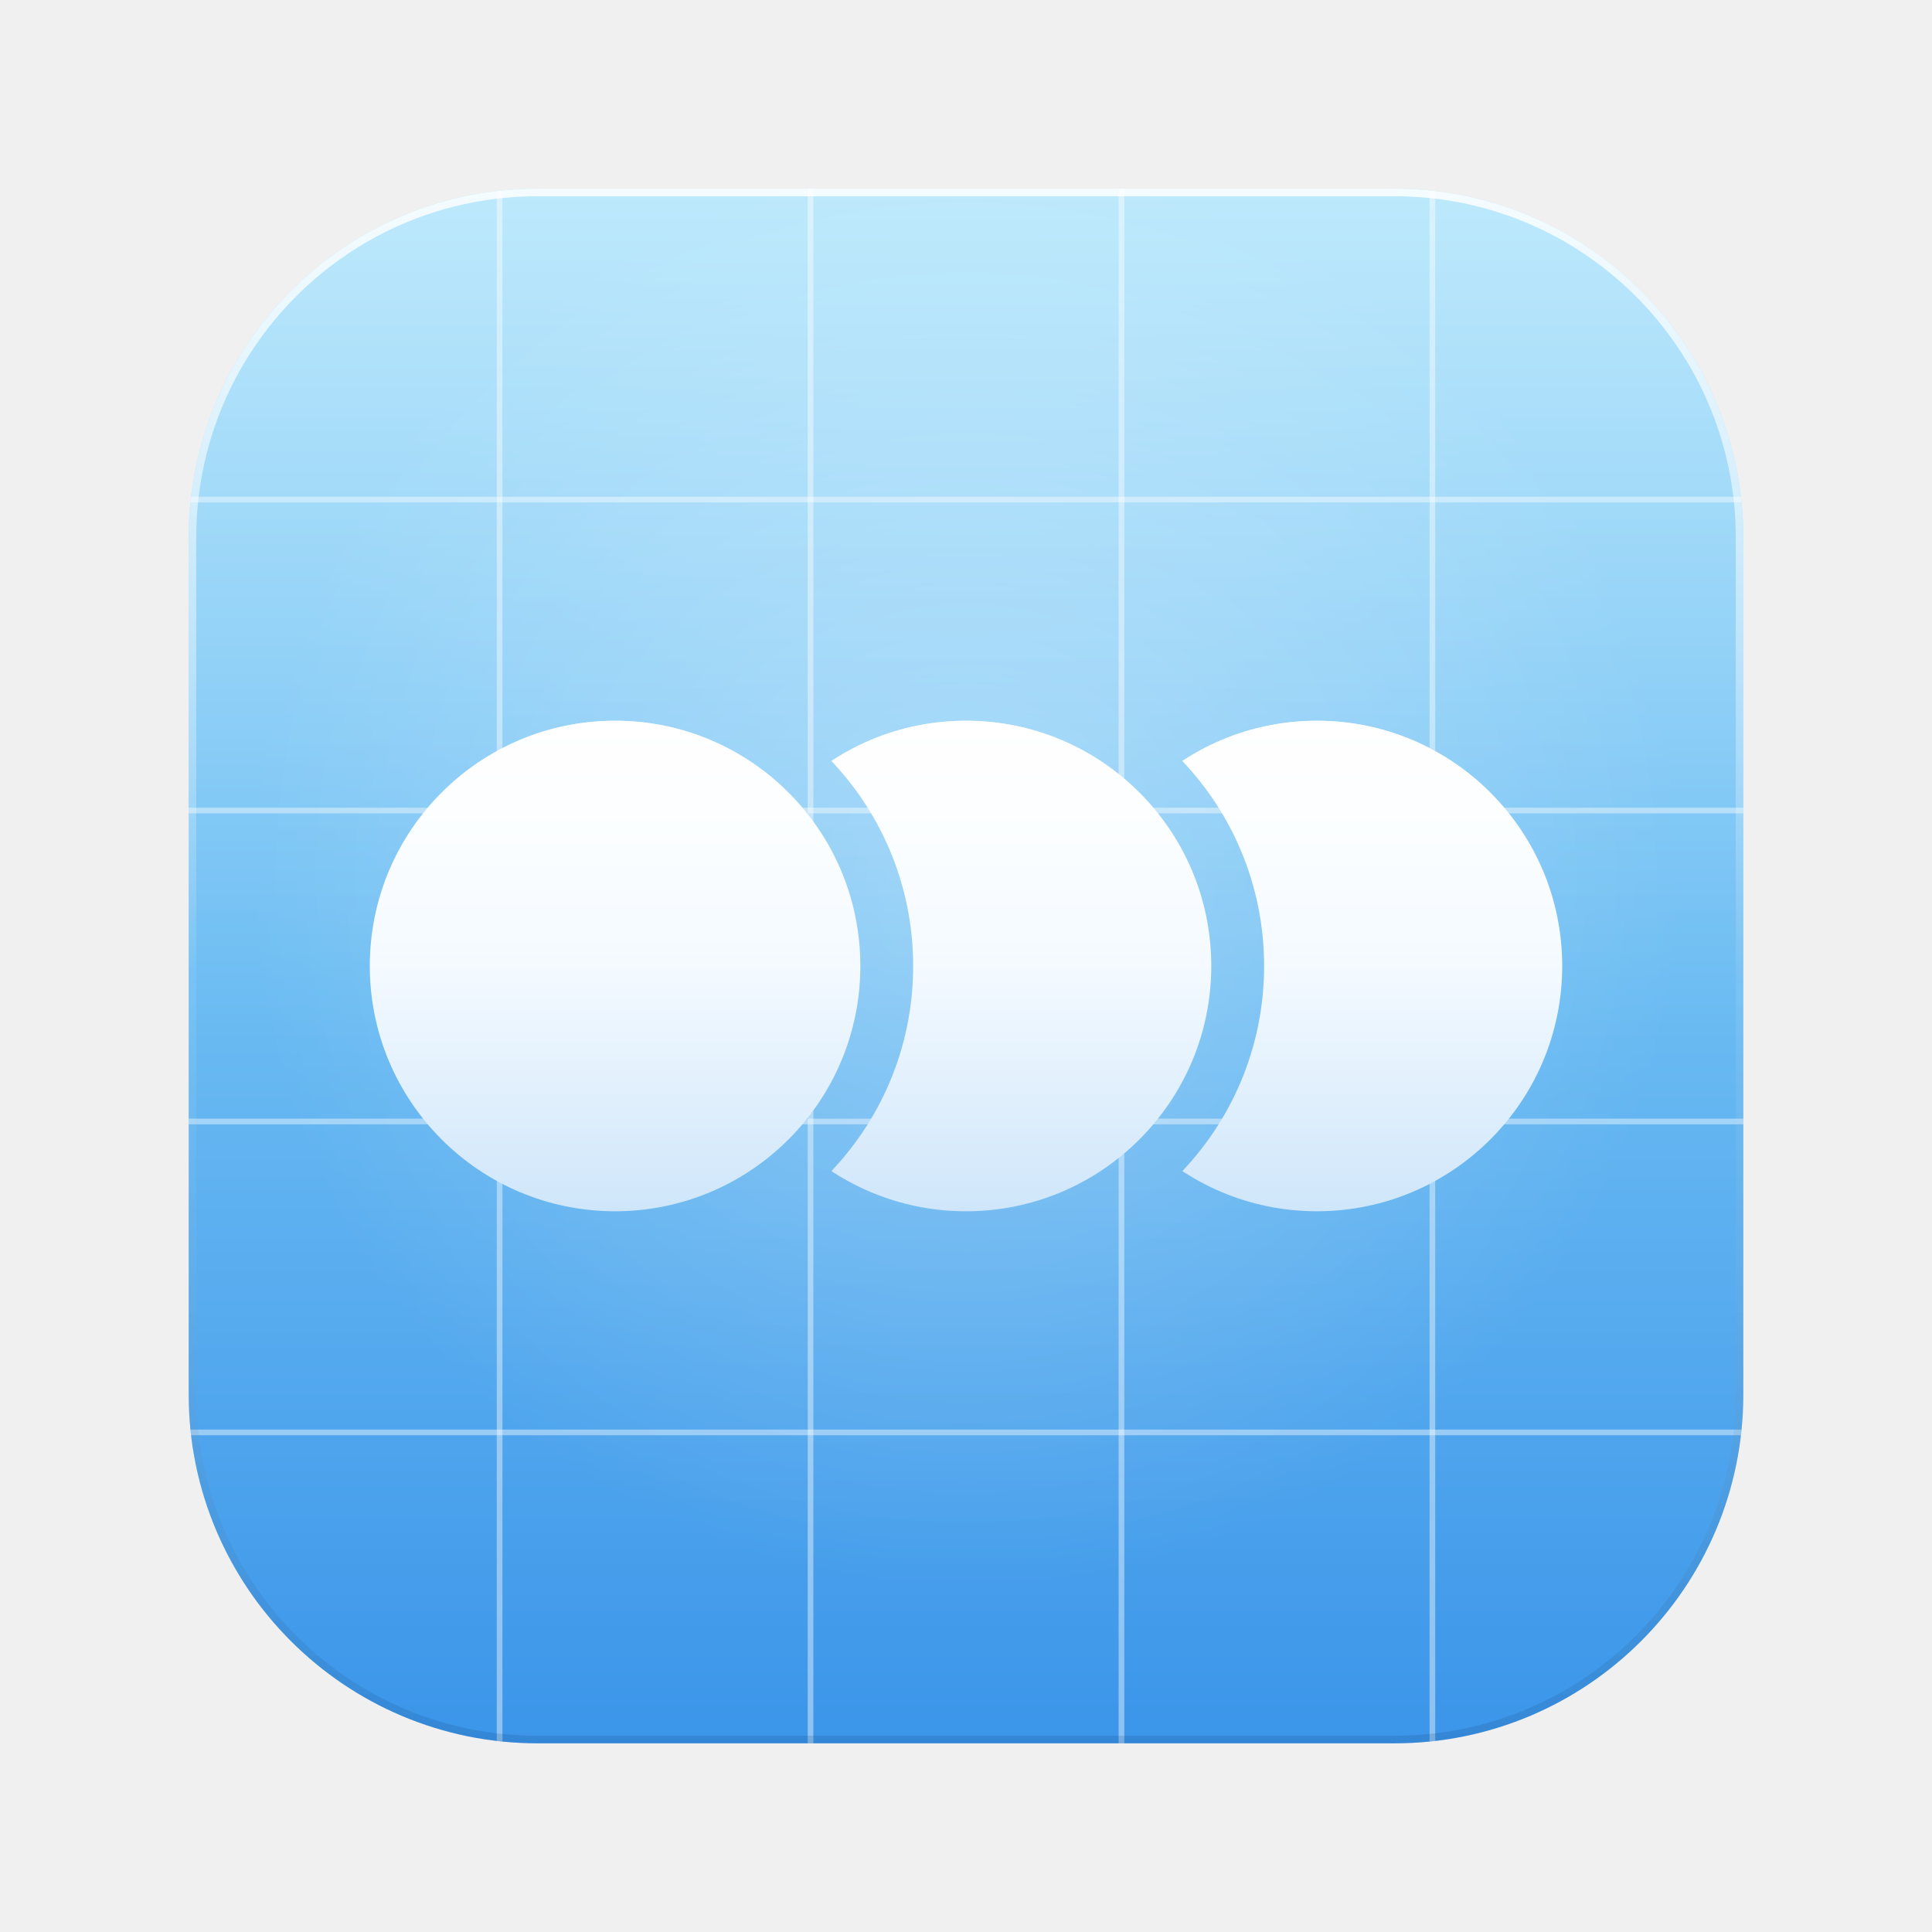
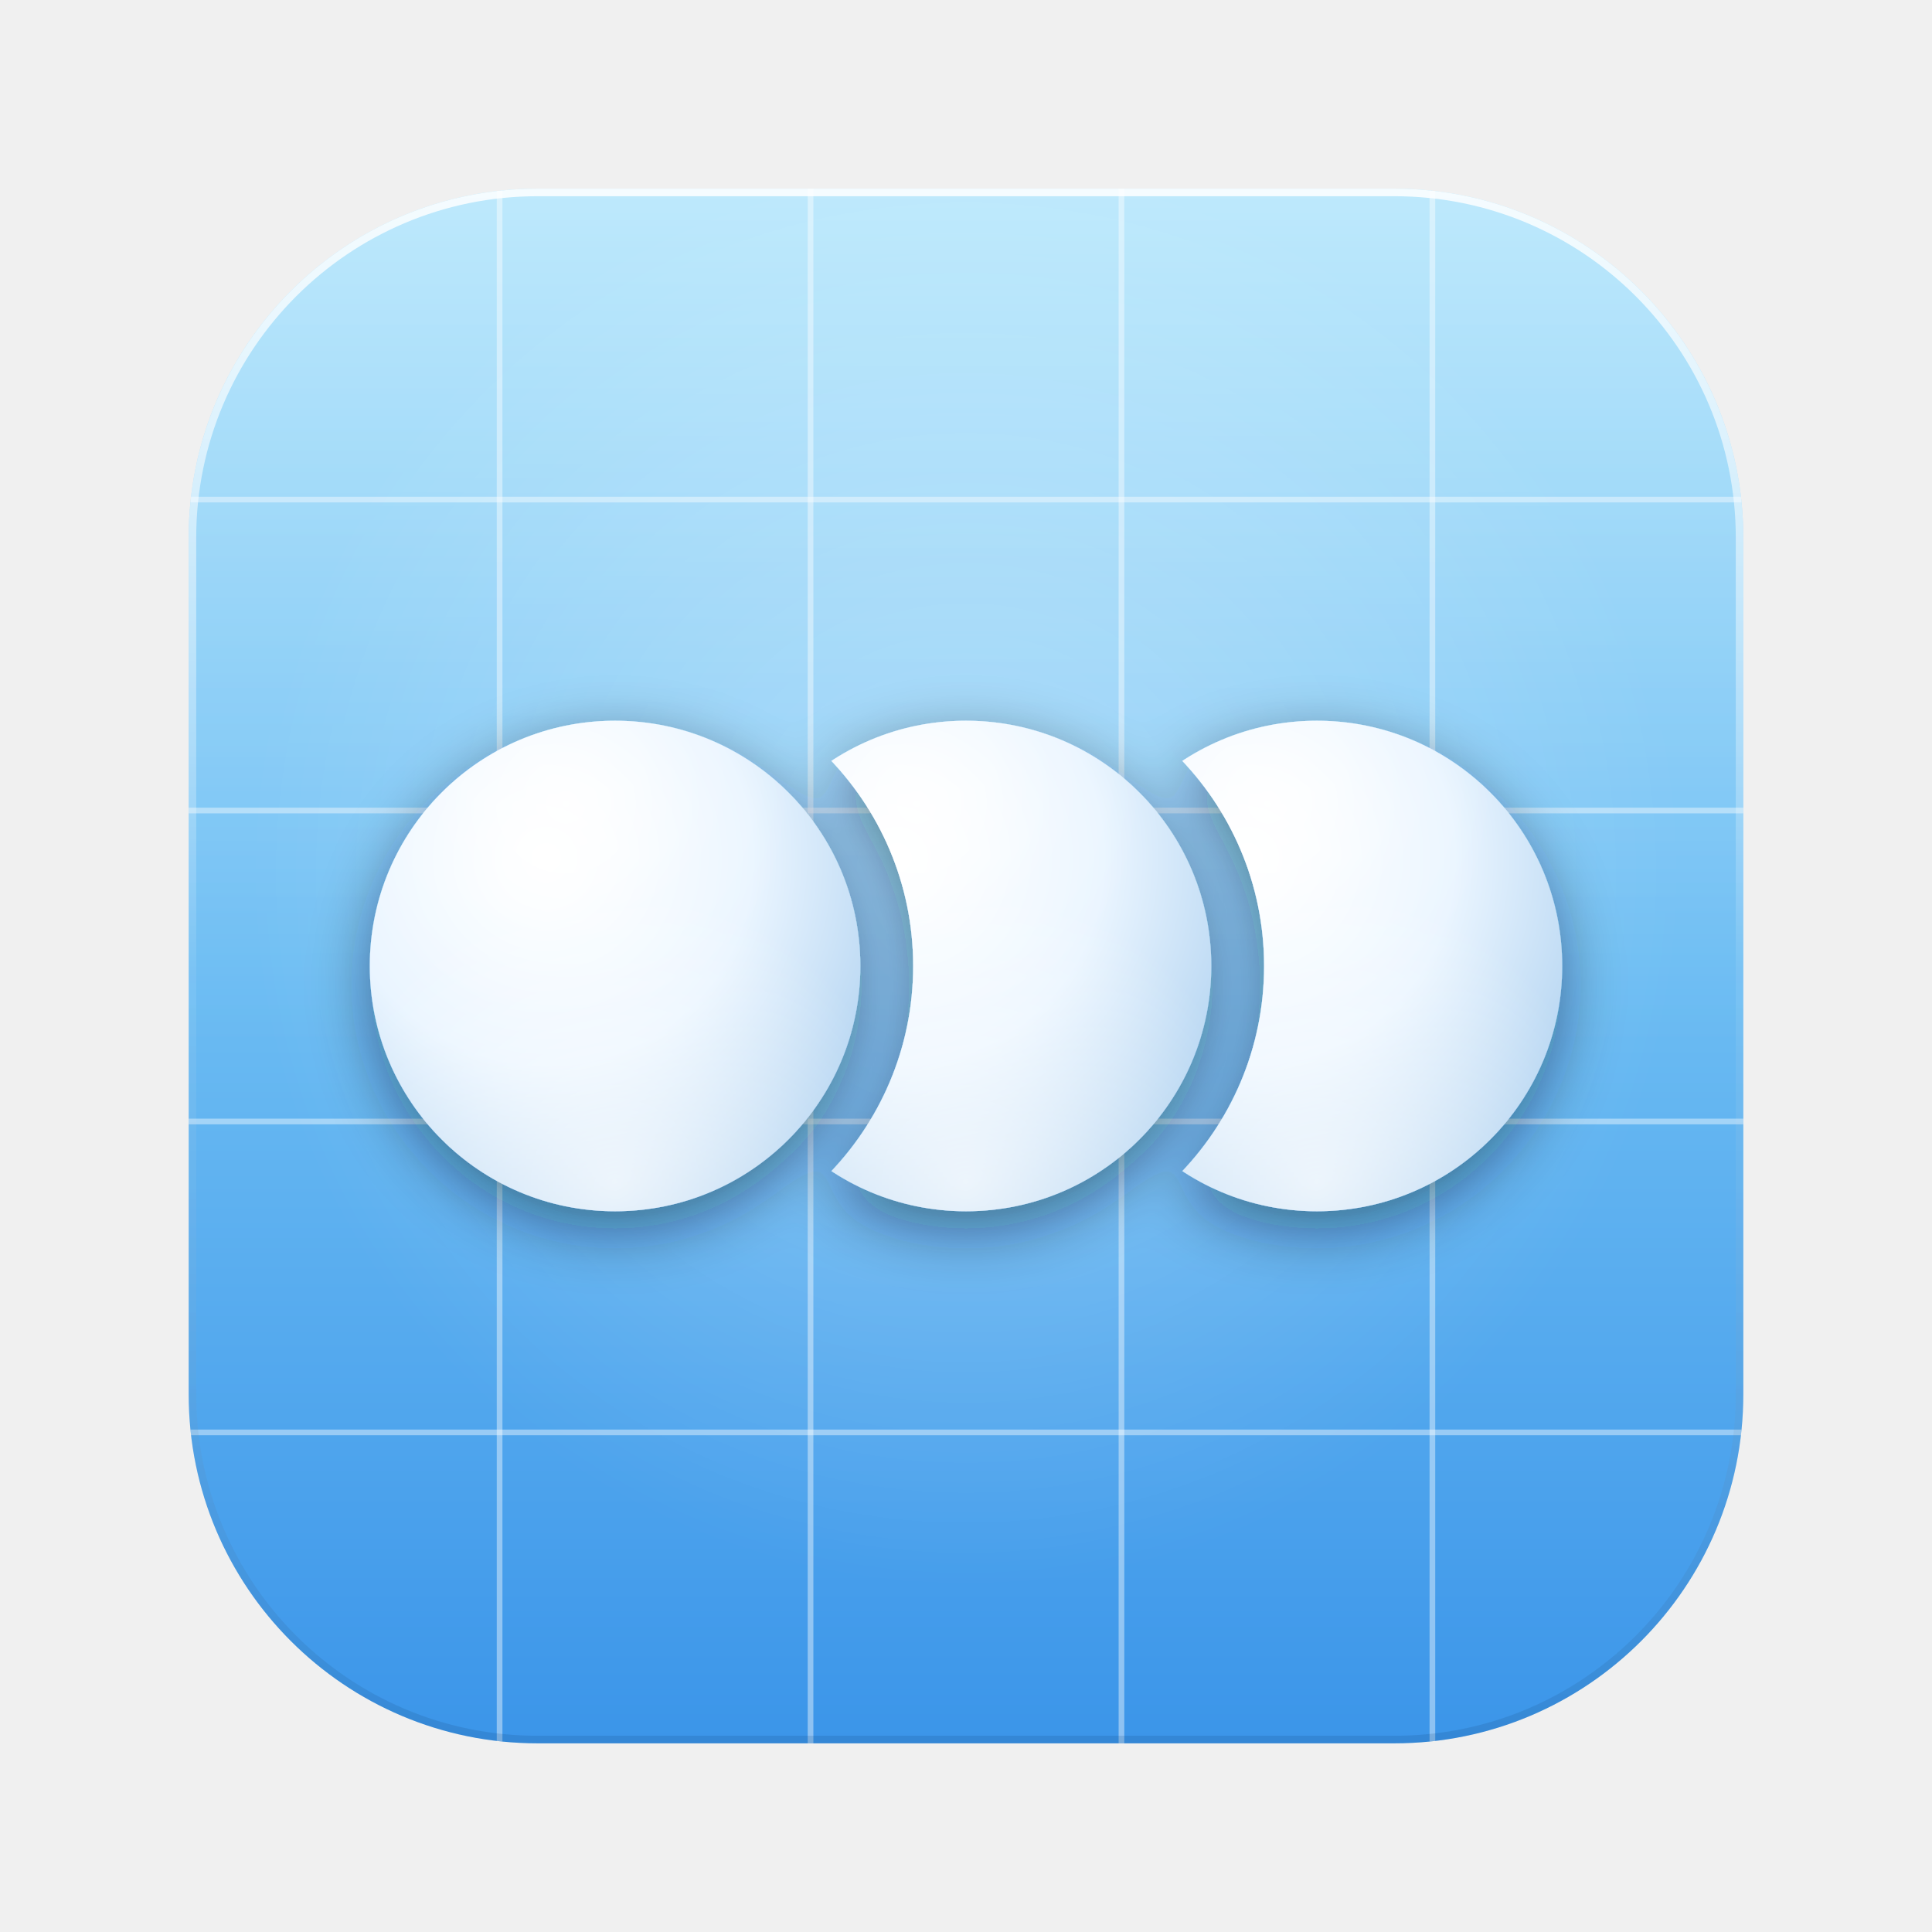
<svg xmlns="http://www.w3.org/2000/svg" width="1024" height="1024" viewBox="0 0 1024 1024">
  <defs>
    <linearGradient id="tile" x1="0" y1="100" x2="0" y2="924" gradientUnits="userSpaceOnUse">
      <stop offset="0" stop-color="#a9e2fb" stop-opacity="1" />
      <stop offset="0.5" stop-color="#6dbdf3" stop-opacity="1" />
      <stop offset="1" stop-color="#3b95e9" stop-opacity="1" />
    </linearGradient>
    <linearGradient id="sheen" x1="0" y1="100" x2="0" y2="553.2" gradientUnits="userSpaceOnUse">
      <stop offset="0" stop-color="#ffffff" stop-opacity="0.24" />
      <stop offset="1" stop-color="#ffffff" stop-opacity="0" />
    </linearGradient>
    <linearGradient id="rim" x1="0" y1="100" x2="0" y2="924" gradientUnits="userSpaceOnUse">
      <stop offset="0" stop-color="#ffffff" stop-opacity="0.85" />
      <stop offset="0.5" stop-color="#ffffff" stop-opacity="0.08" />
      <stop offset="1" stop-color="#0b3d70" stop-opacity="0.16" />
    </linearGradient>
    <radialGradient id="glow" cx="512" cy="462.56" r="379.04" gradientUnits="userSpaceOnUse">
      <stop offset="0" stop-color="#ffffff" stop-opacity="0.28" />
      <stop offset="1" stop-color="#ffffff" stop-opacity="0" />
    </radialGradient>
-     <linearGradient id="mark" x1="0" y1="382" x2="0" y2="642" gradientUnits="userSpaceOnUse">
+     <radialGradient id="mark" cx="0.36" cy="0.28" r="0.84">
      <stop offset="0" stop-color="#ffffff" stop-opacity="1" />
-       <stop offset="0.5" stop-color="#f4faff" stop-opacity="1" />
-       <stop offset="1" stop-color="#cfe6fa" stop-opacity="1" />
-     </linearGradient>
-     <linearGradient id="gloss" x1="0" y1="382" x2="0" y2="492.5" gradientUnits="userSpaceOnUse">
-       <stop offset="0" stop-color="#ffffff" stop-opacity="0.55" />
+       <stop offset="0.5" stop-color="#eaf5ff" stop-opacity="1" />
+       <stop offset="1" stop-color="#a8cdee" stop-opacity="1" />
+     </radialGradient>
+     <radialGradient id="bounce" cx="0.5" cy="0.94" r="0.6">
+       <stop offset="0" stop-color="#ffffff" stop-opacity="0.7" />
      <stop offset="1" stop-color="#ffffff" stop-opacity="0" />
-     </linearGradient>
+     </radialGradient>
+     <radialGradient id="gloss" cx="0.4" cy="0.17" r="0.46">
+       <stop offset="0" stop-color="#ffffff" stop-opacity="0.85" />
+       <stop offset="0.6" stop-color="#ffffff" stop-opacity="0.17" />
+       <stop offset="1" stop-color="#ffffff" stop-opacity="0" />
+     </radialGradient>
+     <filter id="cast" x="-25%" y="-25%" width="150%" height="150%">
+       <feDropShadow dx="0" dy="10" stdDeviation="16" flood-color="#031228" flood-opacity="0.45" />
+     </filter>
    <clipPath id="tile-clip">
      <rect x="100" y="100" width="824" height="824" rx="185" />
    </clipPath>
    <mask id="cut-0" maskUnits="userSpaceOnUse" x="0" y="0" width="1024" height="1024">
      <rect x="0" y="0" width="1024" height="1024" fill="#ffffff" />
      <circle cx="512" cy="512" r="158" fill="#000000" />
      <circle cx="326" cy="512" r="158" fill="#000000" />
    </mask>
    <mask id="cut-1" maskUnits="userSpaceOnUse" x="0" y="0" width="1024" height="1024">
      <rect x="0" y="0" width="1024" height="1024" fill="#ffffff" />
      <circle cx="326" cy="512" r="158" fill="#000000" />
    </mask>
    <mask id="cut-2" maskUnits="userSpaceOnUse" x="0" y="0" width="1024" height="1024">
      <rect x="0" y="0" width="1024" height="1024" fill="#ffffff" />
    </mask>
  </defs>
  <rect x="100" y="100" width="824" height="824" rx="185" fill="url(#tile)" />
  <g clip-path="url(#tile-clip)">
    <rect x="100" y="100" width="824" height="824" fill="url(#glow)" />
    <g fill="none" stroke="#ffffff" stroke-opacity="0.42" stroke-width="3">
      <line x1="264.8" y1="100" x2="264.8" y2="924" />
      <line x1="100" y1="264.8" x2="924" y2="264.8" />
      <line x1="429.6" y1="100" x2="429.6" y2="924" />
      <line x1="100" y1="429.6" x2="924" y2="429.6" />
      <line x1="594.4" y1="100" x2="594.4" y2="924" />
      <line x1="100" y1="594.4" x2="924" y2="594.4" />
      <line x1="759.2" y1="100" x2="759.2" y2="924" />
      <line x1="100" y1="759.2" x2="924" y2="759.2" />
    </g>
  </g>
  <rect x="100" y="100" width="824" height="824" rx="185" fill="url(#sheen)" />
  <rect x="102" y="102" width="820" height="820" rx="183" fill="none" stroke="url(#rim)" stroke-width="4" />
-   <g fill="url(#mark)">
+   <g fill="url(#mark)" filter="url(#cast)">
+     <circle cx="698" cy="512" r="130" mask="url(#cut-0)" />
+     <circle cx="512" cy="512" r="130" mask="url(#cut-1)" />
+     <circle cx="326" cy="512" r="130" mask="url(#cut-2)" />
+   </g>
+   <g fill="url(#bounce)">
    <circle cx="698" cy="512" r="130" mask="url(#cut-0)" />
    <circle cx="512" cy="512" r="130" mask="url(#cut-1)" />
    <circle cx="326" cy="512" r="130" mask="url(#cut-2)" />
  </g>
  <g fill="url(#gloss)">
    <circle cx="698" cy="512" r="130" mask="url(#cut-0)" />
    <circle cx="512" cy="512" r="130" mask="url(#cut-1)" />
    <circle cx="326" cy="512" r="130" mask="url(#cut-2)" />
  </g>
</svg>
